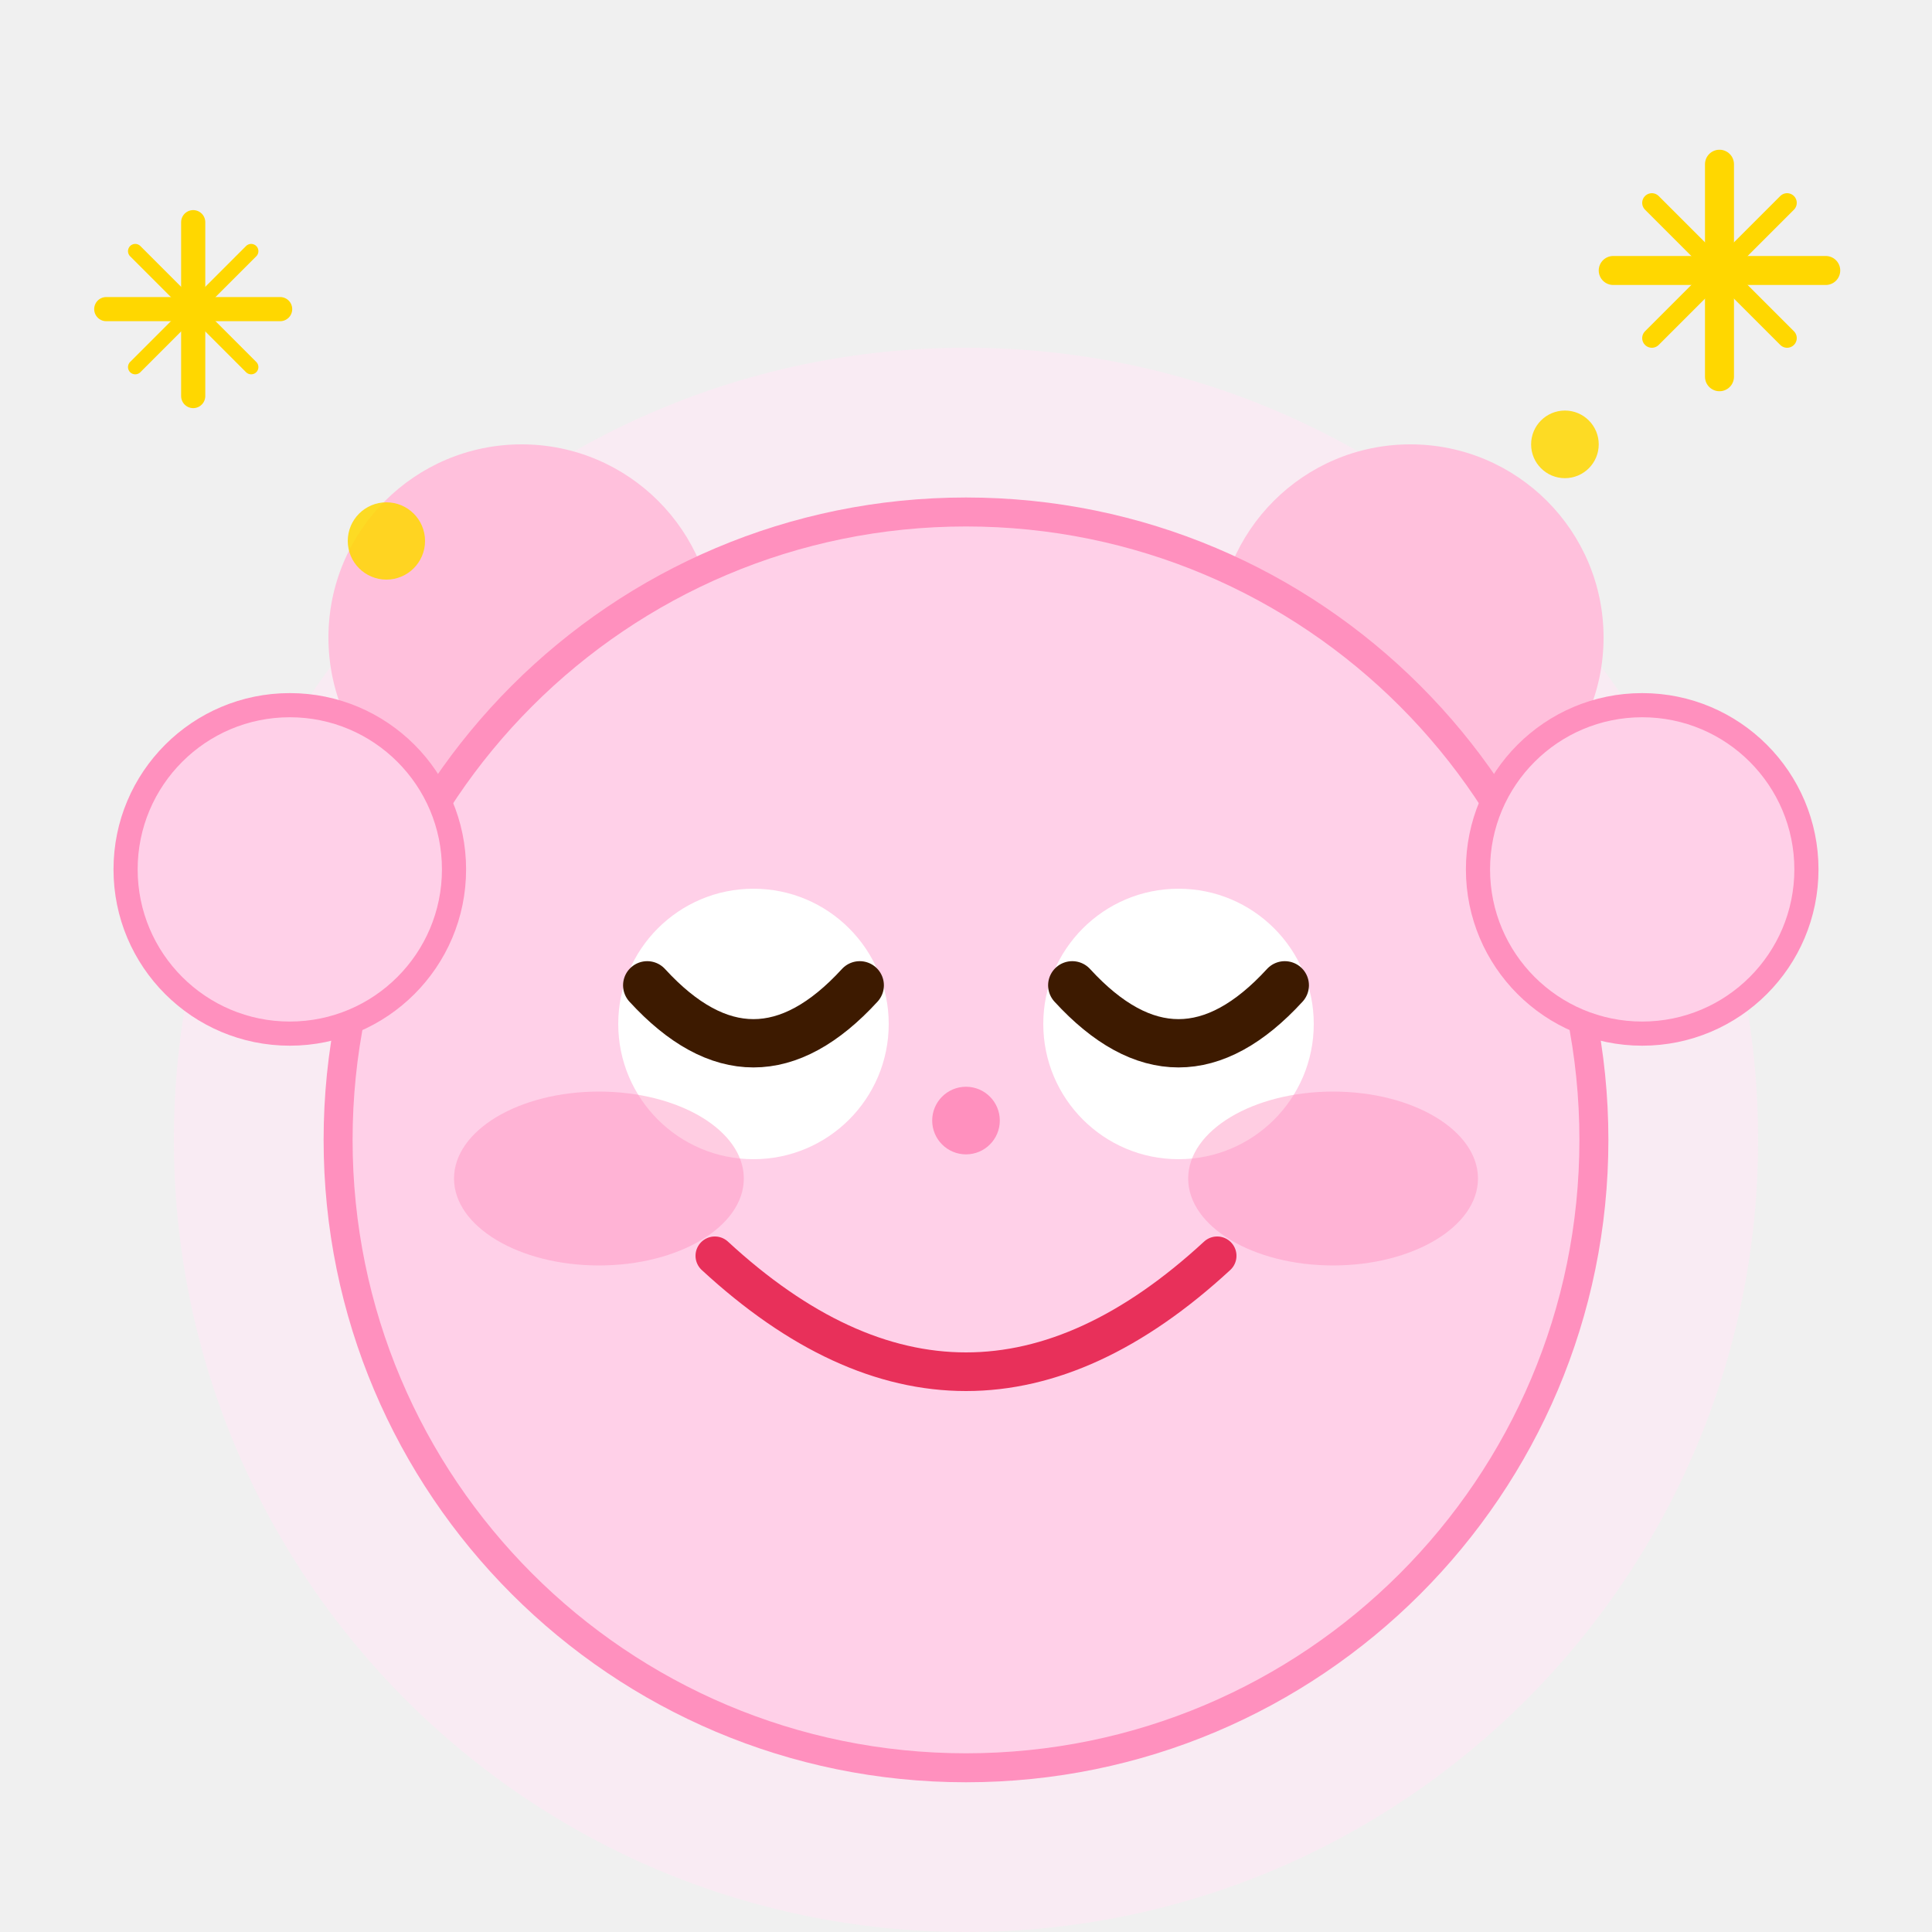
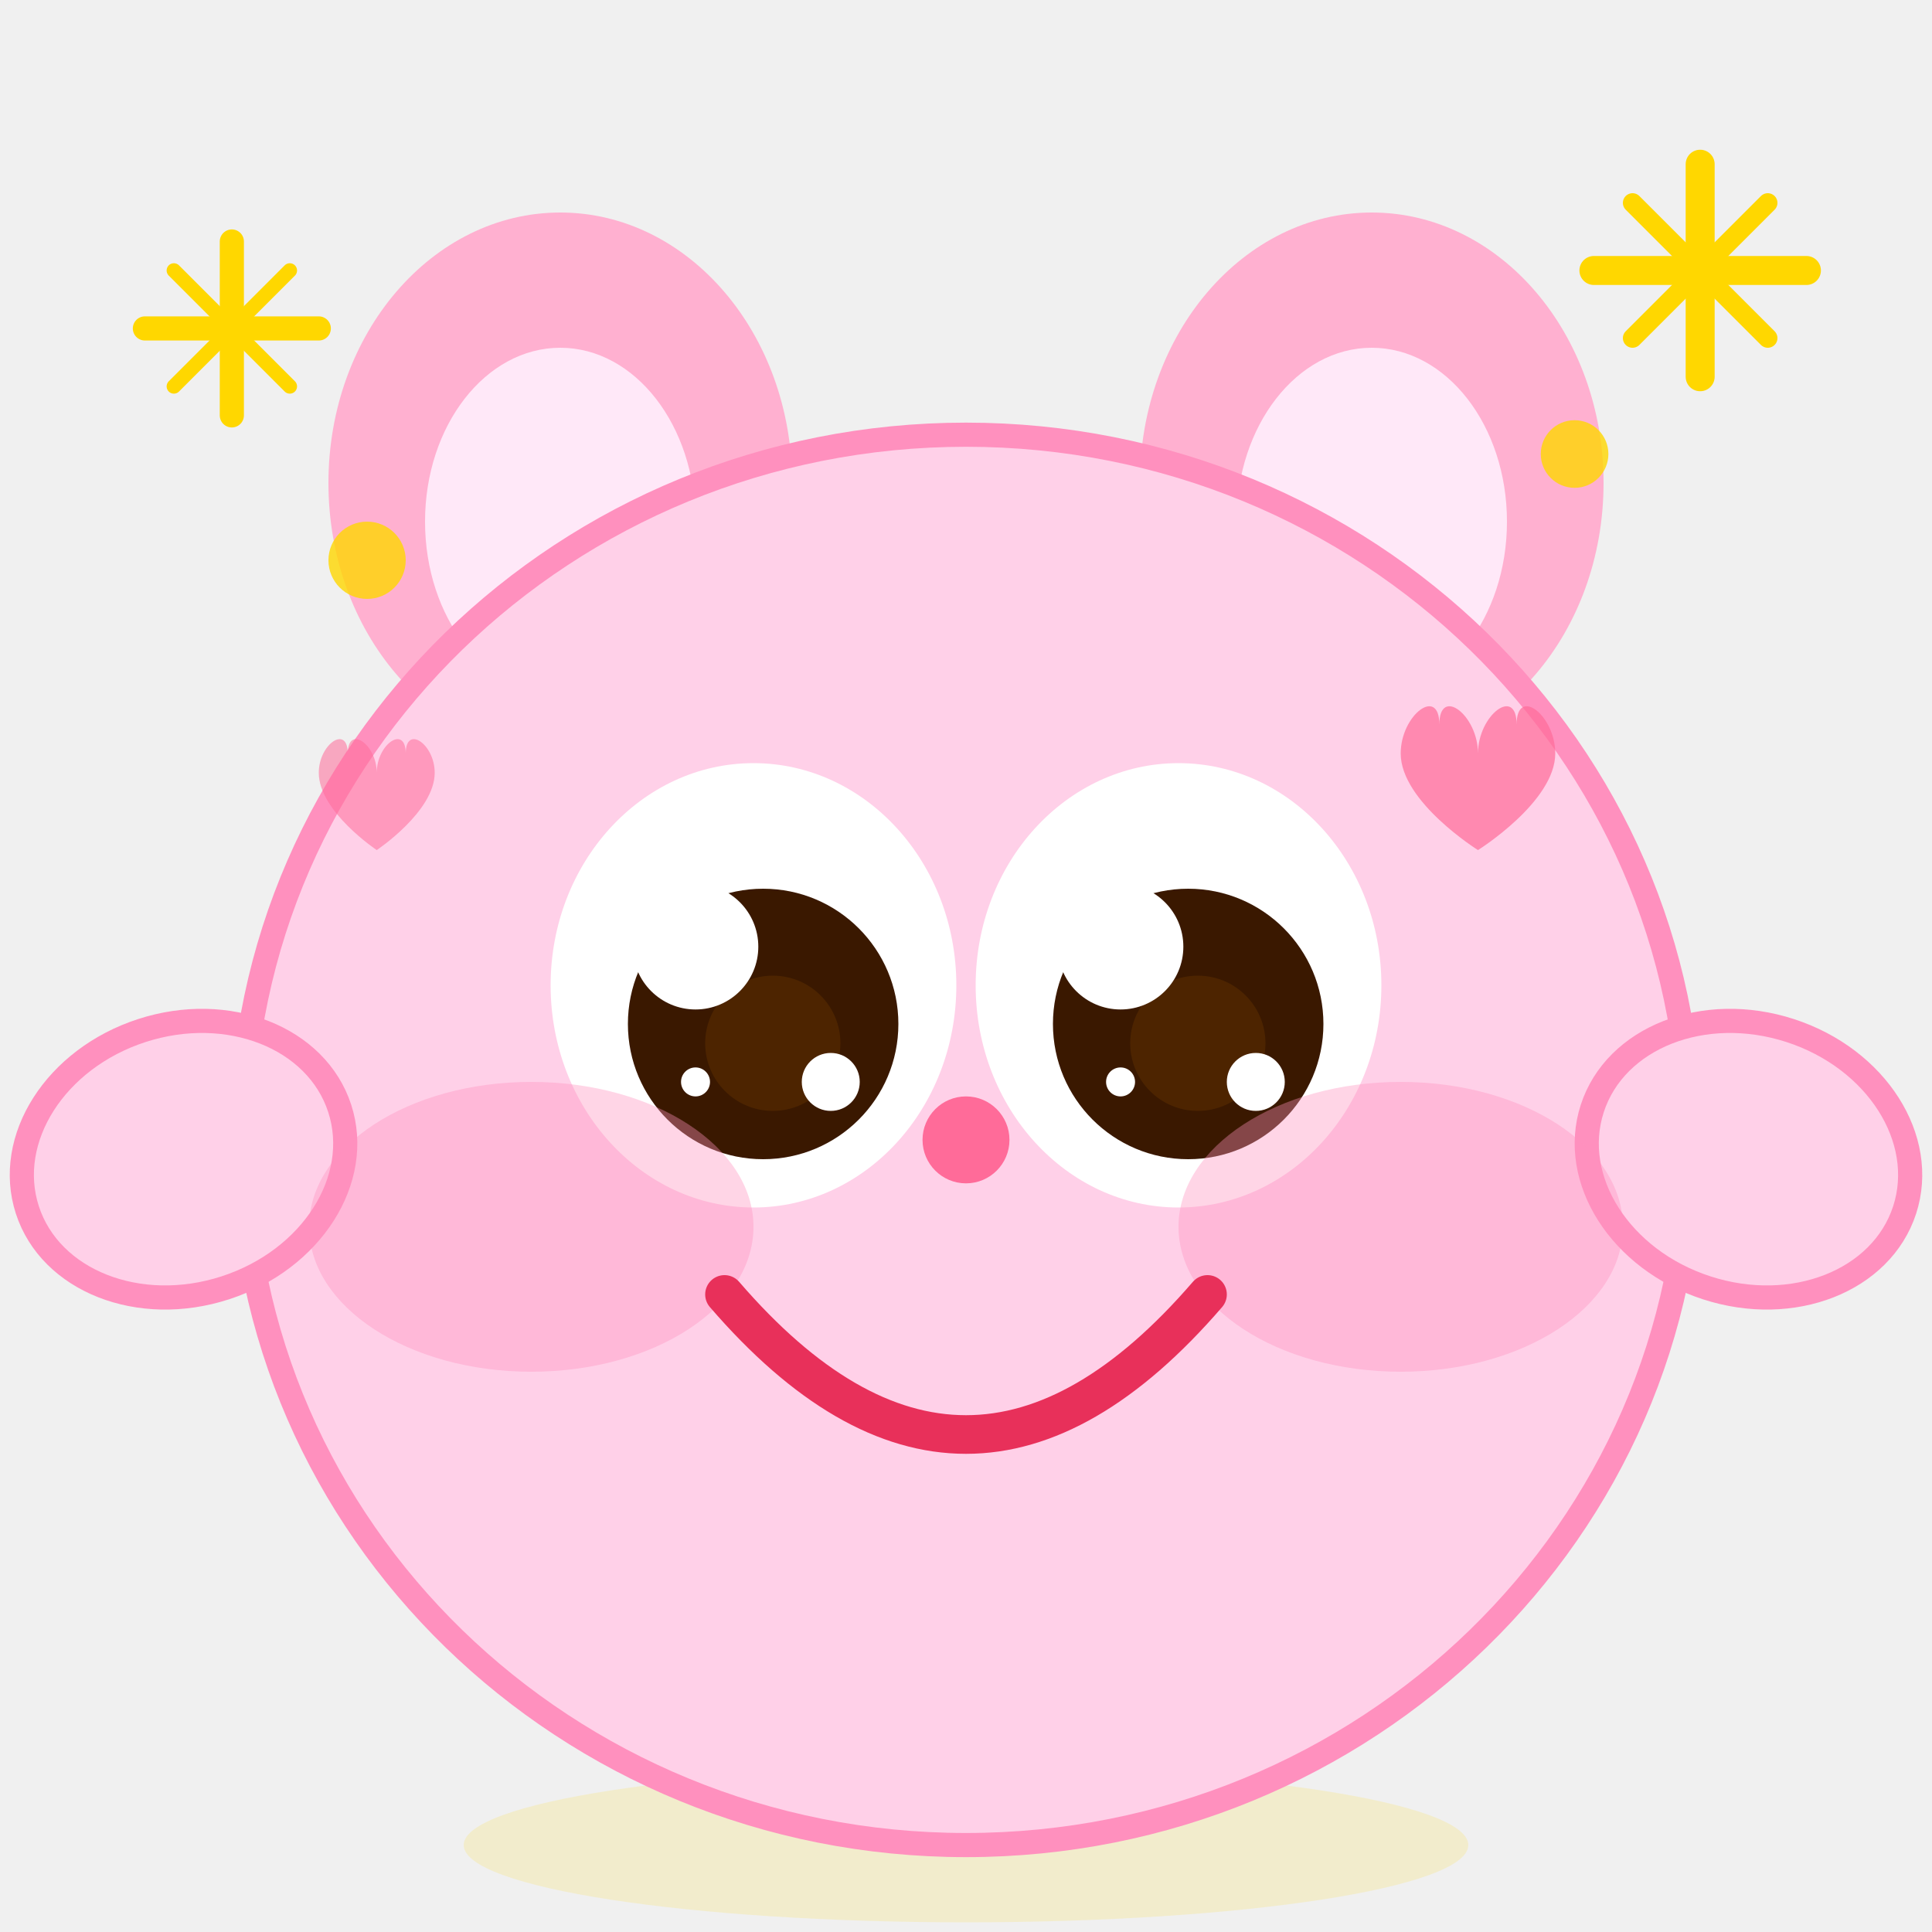
<svg xmlns="http://www.w3.org/2000/svg" viewBox="0 0 200 200">
-   <circle cx="100" cy="118" r="82" fill="#FFE8F5" opacity="0.6" />
-   <circle cx="54" cy="66" r="20" fill="#FFC0DC" />
-   <circle cx="146" cy="66" r="20" fill="#FFC0DC" />
-   <circle cx="100" cy="118" r="65" fill="#FFD0E8" />
-   <circle cx="100" cy="118" r="65" fill="none" stroke="#FF90BE" stroke-width="3" />
-   <circle cx="30" cy="90" r="17" fill="#FFD0E8" stroke="#FF90BE" stroke-width="2.5" />
-   <circle cx="170" cy="90" r="17" fill="#FFD0E8" stroke="#FF90BE" stroke-width="2.5" />
-   <circle cx="78" cy="106" r="14" fill="white" />
-   <circle cx="122" cy="106" r="14" fill="white" />
-   <path d="M 67 102 Q 78 114 89 102" stroke="#3D1A00" stroke-width="5" fill="none" stroke-linecap="round" />
-   <path d="M 111 102 Q 122 114 133 102" stroke="#3D1A00" stroke-width="5" fill="none" stroke-linecap="round" />
-   <ellipse cx="62" cy="122" rx="15" ry="9" fill="#FF90BE" opacity="0.45" />
-   <ellipse cx="138" cy="122" rx="15" ry="9" fill="#FF90BE" opacity="0.45" />
-   <circle cx="100" cy="116" r="3.5" fill="#FF90BE" />
-   <path d="M 74 130 Q 100 154 126 130" stroke="#E8305A" stroke-width="4" fill="none" stroke-linecap="round" />
-   <g transform="translate(20,32)">
+   <ellipse cx="100" cy="191" rx="52" ry="8" fill="#FFD700" opacity="0.15" />
+   <ellipse cx="58" cy="50" rx="24" ry="28" fill="#FFB0D0" />
+   <ellipse cx="58" cy="54" rx="14" ry="18" fill="#FFE8F8" />
+   <ellipse cx="142" cy="50" rx="24" ry="28" fill="#FFB0D0" />
+   <ellipse cx="142" cy="54" rx="14" ry="18" fill="#FFE8F8" />
+   <ellipse cx="100" cy="118" rx="75" ry="73" fill="#FFD0E8" />
+   <ellipse cx="100" cy="118" rx="75" ry="73" fill="none" stroke="#FF90BE" stroke-width="2.5" />
+   <ellipse cx="19" cy="120" rx="17" ry="14" fill="#FFD0E8" stroke="#FF90BE" stroke-width="2.5" transform="rotate(-18 19 120)" />
+   <ellipse cx="181" cy="120" rx="17" ry="14" fill="#FFD0E8" stroke="#FF90BE" stroke-width="2.5" transform="rotate(18 181 120)" />
+   <ellipse cx="78" cy="102" rx="21" ry="23" fill="white" />
+   <ellipse cx="122" cy="102" rx="21" ry="23" fill="white" />
+   <circle cx="79" cy="106" r="14" fill="#3A1800" />
+   <circle cx="123" cy="106" r="14" fill="#3A1800" />
+   <circle cx="80" cy="108" r="7" fill="#5C2E00" opacity="0.55" />
+   <circle cx="124" cy="108" r="7" fill="#5C2E00" opacity="0.55" />
+   <circle cx="72" cy="98" r="6.5" fill="white" />
+   <circle cx="116" cy="98" r="6.5" fill="white" />
+   <circle cx="86" cy="112" r="3" fill="white" />
+   <circle cx="130" cy="112" r="3" fill="white" />
+   <circle cx="72" cy="112" r="1.5" fill="white" />
+   <circle cx="116" cy="112" r="1.5" fill="white" />
+   <circle cx="100" cy="118" r="4.5" fill="#FF6B99" />
+   <ellipse cx="55" cy="127" rx="23" ry="15" fill="#FF90BE" opacity="0.38" />
+   <ellipse cx="145" cy="127" rx="23" ry="15" fill="#FF90BE" opacity="0.38" />
+   <path d="M 75 134 Q 100 163 125 134" stroke="#E8305A" stroke-width="4" fill="none" stroke-linecap="round" />
+   <g transform="translate(24,34)">
    <line x1="0" y1="-9" x2="0" y2="9" stroke="#FFD700" stroke-width="2.5" stroke-linecap="round" />
    <line x1="-9" y1="0" x2="9" y2="0" stroke="#FFD700" stroke-width="2.5" stroke-linecap="round" />
    <line x1="-6" y1="-6" x2="6" y2="6" stroke="#FFD700" stroke-width="1.5" stroke-linecap="round" />
    <line x1="6" y1="-6" x2="-6" y2="6" stroke="#FFD700" stroke-width="1.5" stroke-linecap="round" />
  </g>
-   <g transform="translate(178,28)">
+   <g transform="translate(176,28)">
    <line x1="0" y1="-11" x2="0" y2="11" stroke="#FFD700" stroke-width="3" stroke-linecap="round" />
    <line x1="-11" y1="0" x2="11" y2="0" stroke="#FFD700" stroke-width="3" stroke-linecap="round" />
    <line x1="-7" y1="-7" x2="7" y2="7" stroke="#FFD700" stroke-width="2" stroke-linecap="round" />
    <line x1="7" y1="-7" x2="-7" y2="7" stroke="#FFD700" stroke-width="2" stroke-linecap="round" />
  </g>
-   <circle cx="40" cy="56" r="4" fill="#FFD700" opacity="0.85" />
-   <circle cx="162" cy="46" r="3.5" fill="#FFD700" opacity="0.85" />
+   <circle cx="38" cy="58" r="4" fill="#FFD700" opacity="0.8" />
+   <circle cx="163" cy="47" r="3.5" fill="#FFD700" opacity="0.8" />
+   <path d="M 153 78 C 153 74 149 71 149 75 C 149 71 145 74 145 78 C 145 83 153 88 153 88 C 153 88 161 83 161 78 C 161 74 157 71 157 75 C 157 71 153 74 153 78 Z" fill="#FF6B99" opacity="0.7" />
+   <path d="M 39 80 C 39 77 36 75 36 78 C 36 75 33 77 33 80 C 33 84 39 88 39 88 C 39 88 45 84 45 80 C 45 77 42 75 42 78 C 42 75 39 77 39 80 Z" fill="#FF6B99" opacity="0.55" />
</svg>
